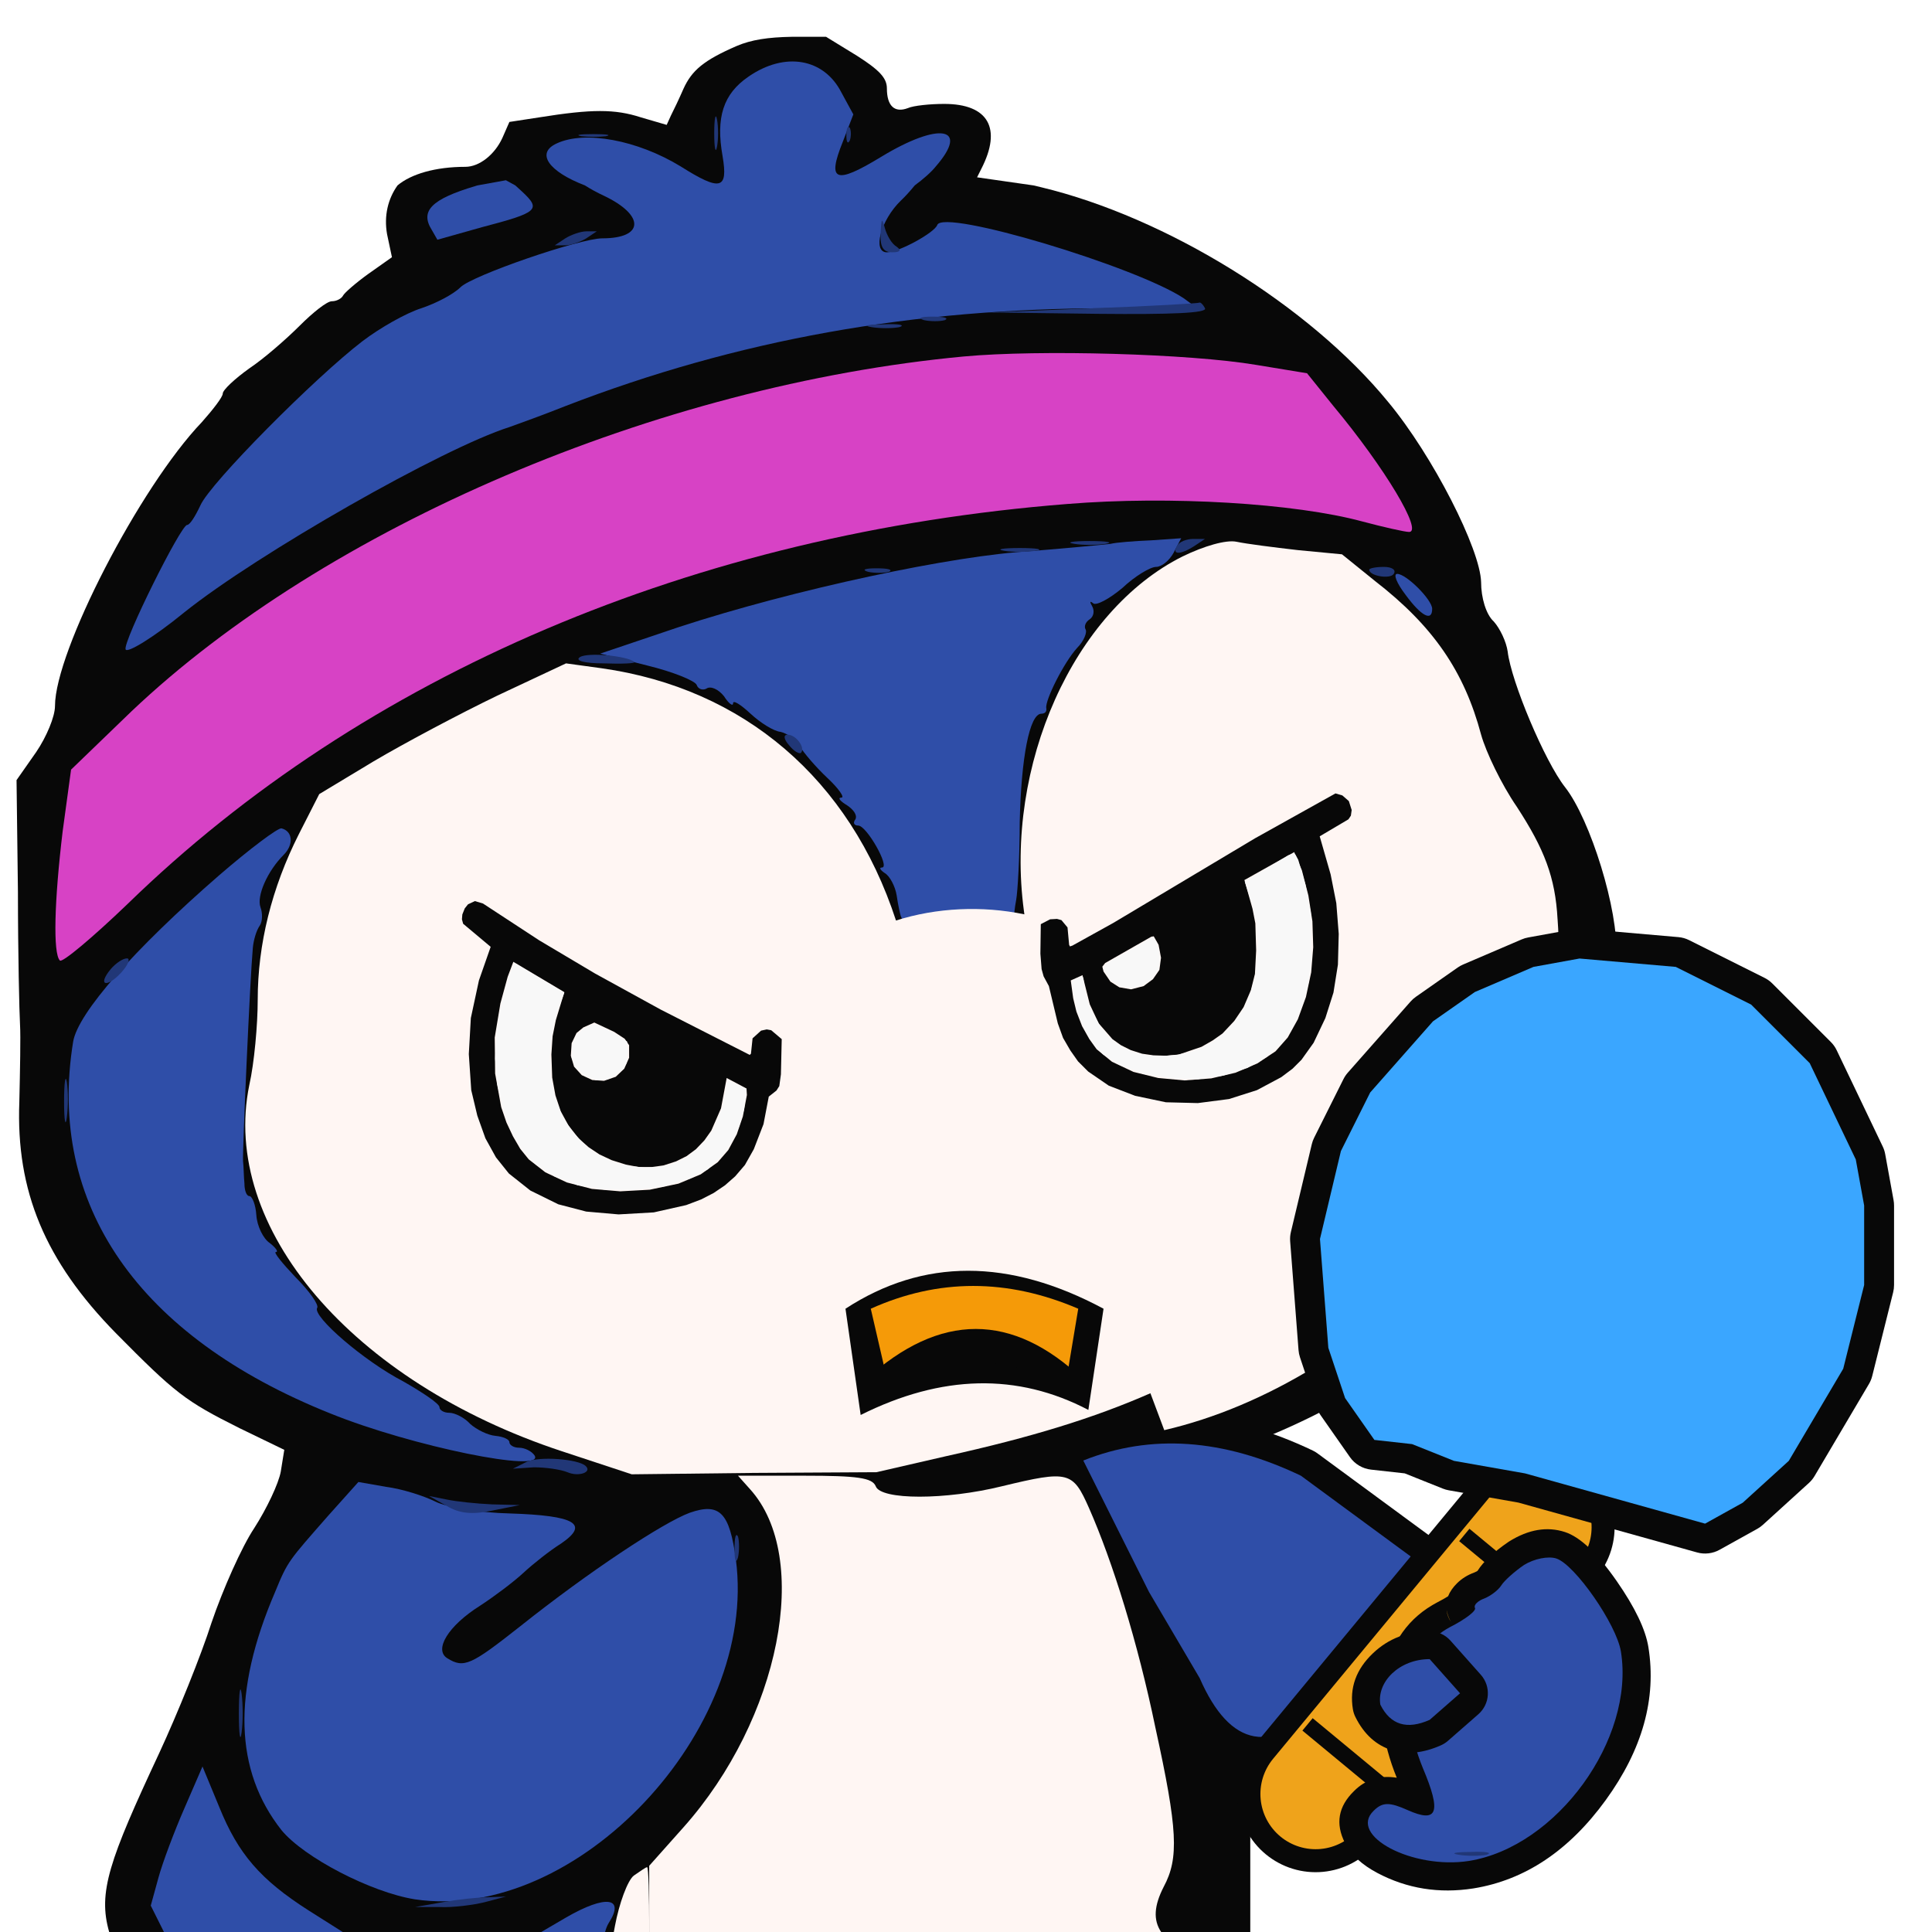
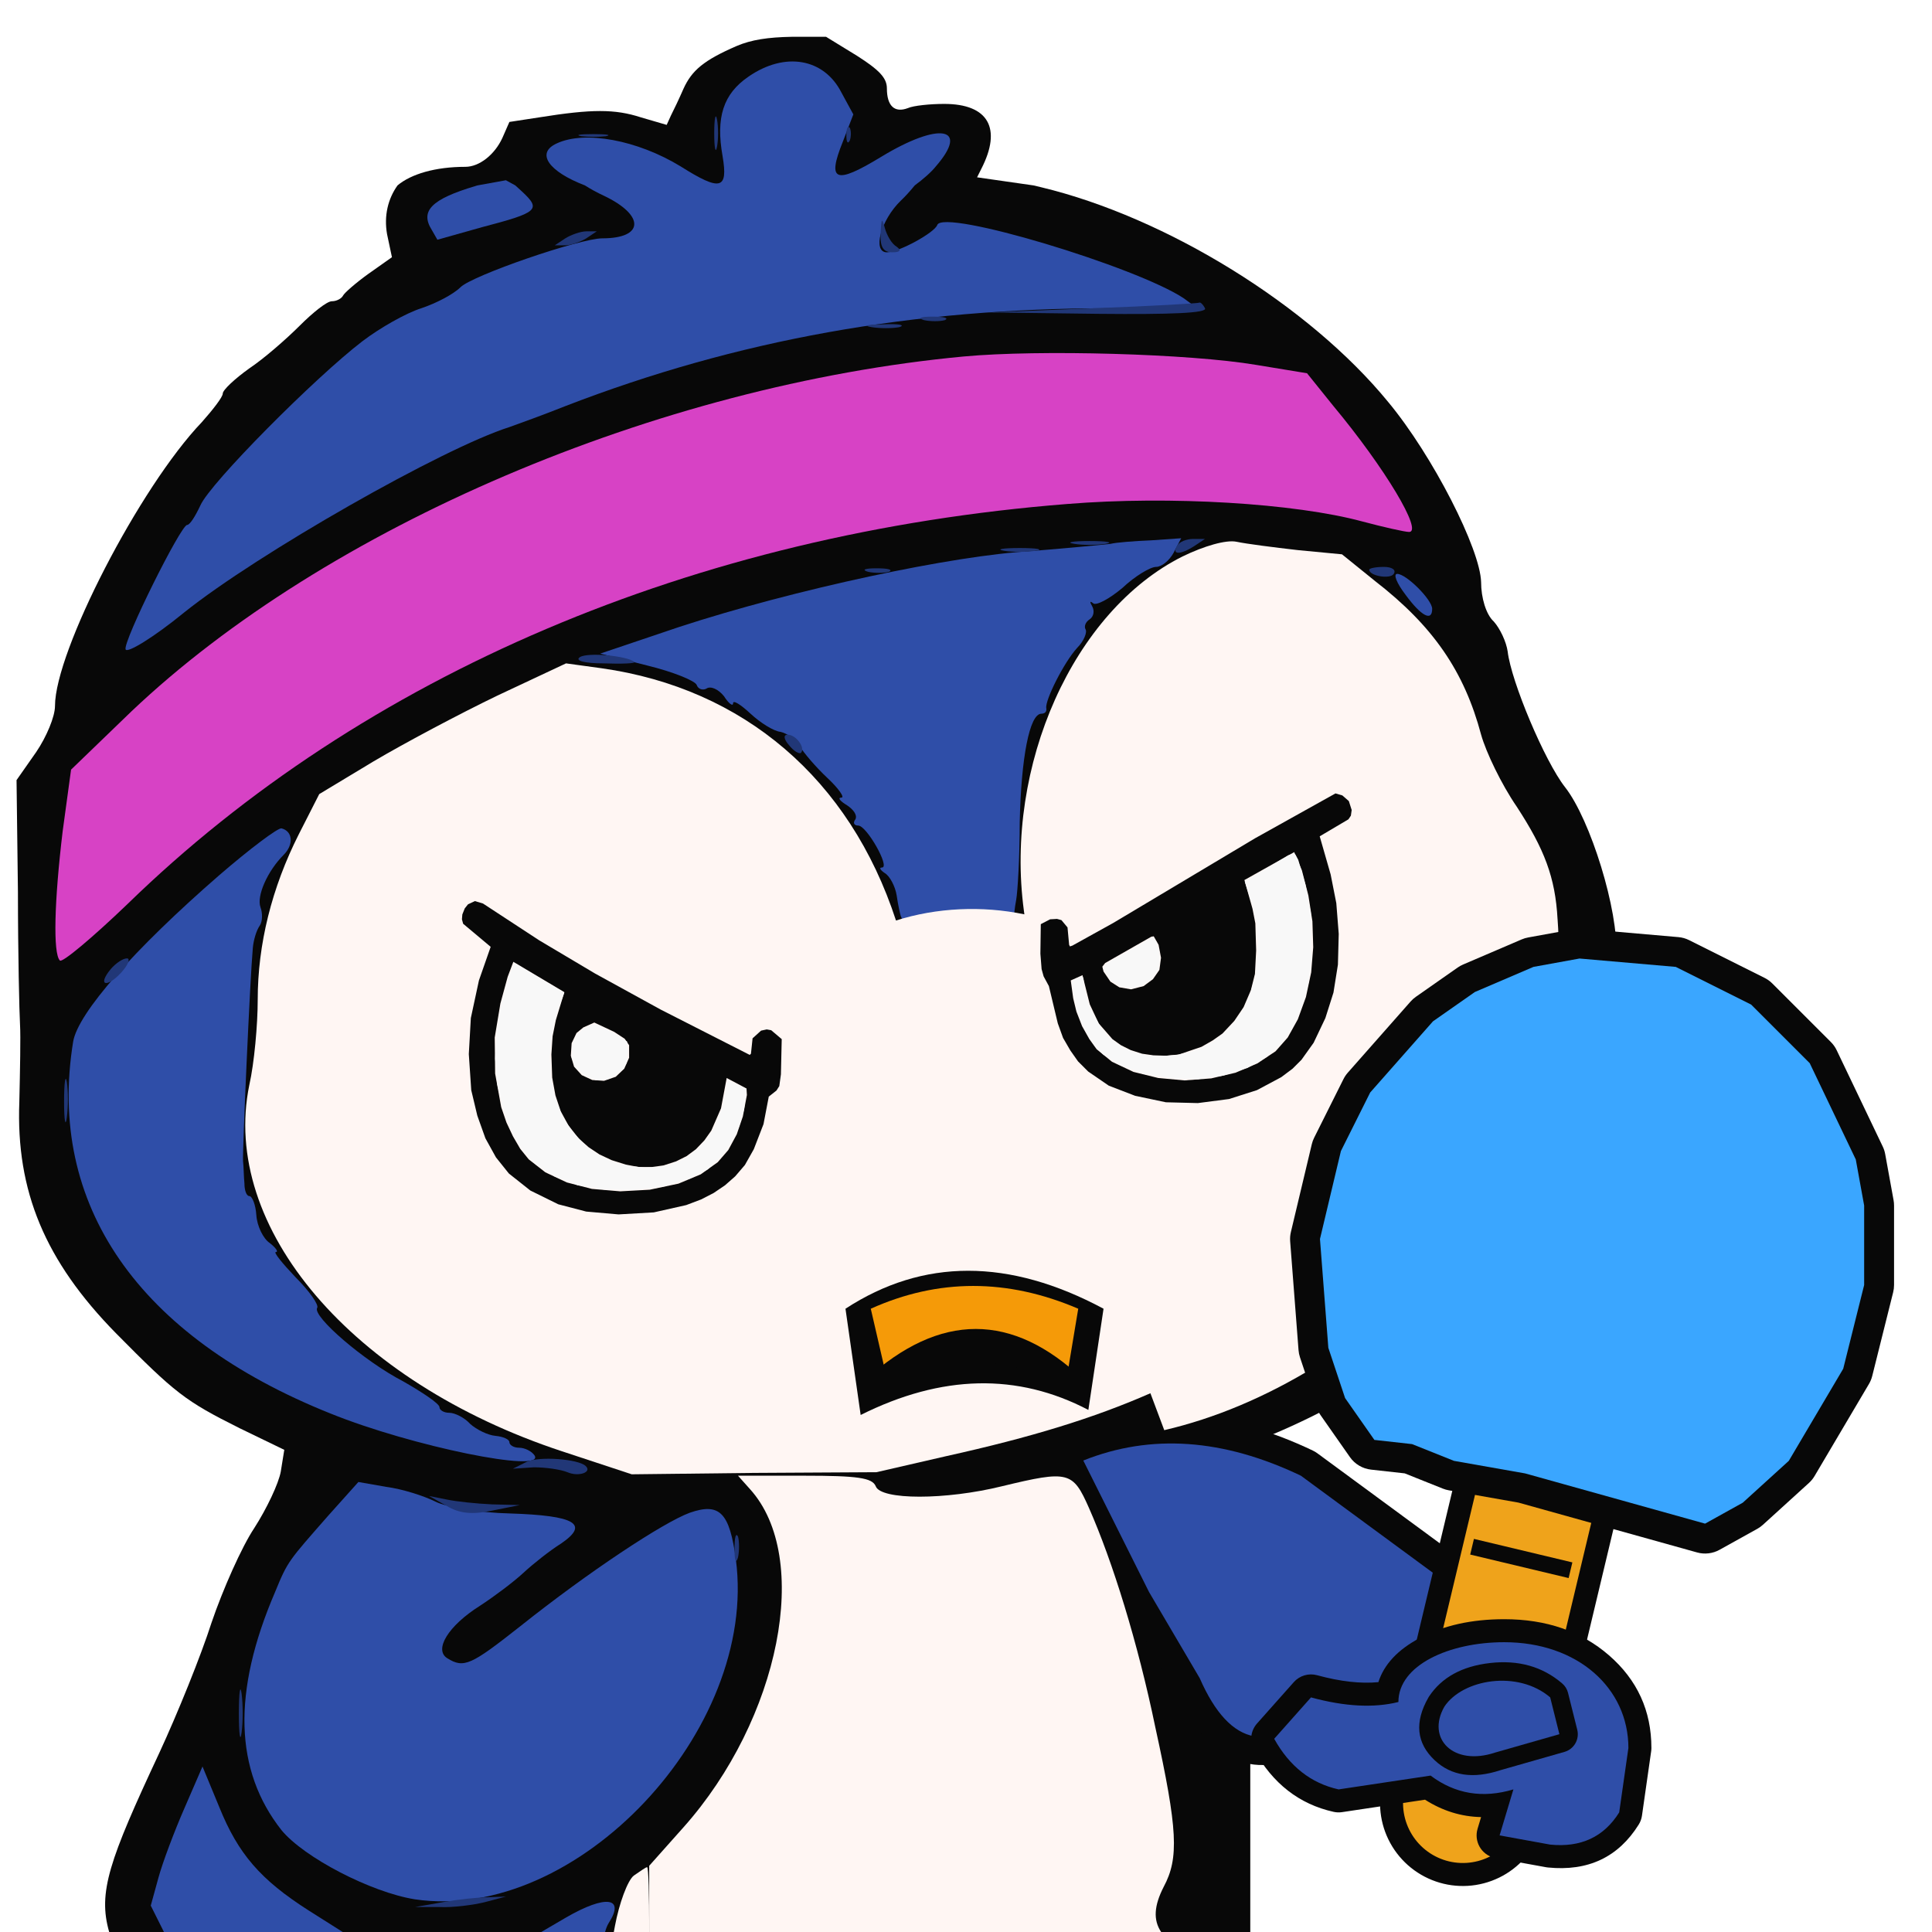
<svg xmlns="http://www.w3.org/2000/svg" viewBox="0 0 420 420" aria-hidden="true" class="sthings" data-character="pip">
  <g data-pip-part="body">
    <path fill="#080808" fill-rule="evenodd" d="M160.128 10.006C163.32 8.638 166.967 8.091 172.135 8H179.58L186.267 12.103C191.13 15.203 192.802 16.936 192.802 19.215C192.802 23.045 194.474 24.595 197.362 23.501C198.577 22.954 202.225 22.589 205.264 22.589C214.839 22.589 217.878 27.878 213.32 36.723L212.408 38.547L224.663 40.305L226.389 40.718C253.592 47.253 284.595 66.401 301.767 87.373C311.495 99.076 321.828 119.44 321.98 126.582C321.98 129.926 323.045 133.573 324.716 135.093C326.084 136.613 327.451 139.501 327.755 141.628C328.515 148.163 335.81 165.488 340.217 171.11C345.764 178.157 351.902 198.068 351.339 207.505H271.8V420.0H23.735C21.258 411.385 23.707 404.441 34.598 381.139C38.549 372.628 43.716 359.863 45.996 352.719C48.427 345.577 52.53 336.306 55.266 332.203C58.002 327.947 60.586 322.477 61.041 319.893L61.801 315.182L52.075 310.471C40.221 304.544 38.093 302.872 25.176 289.803C9.826 274.15 3.443 258.952 4.203 239.5C4.355 232.813 4.508 225.214 4.355 222.782C4.203 220.198 3.899 207.281 3.899 193.907L3.596 169.591L7.851 163.513C10.13 160.169 11.954 155.762 11.954 153.482C11.954 141.628 30.342 105.915 43.868 91.781C46.3 89.045 48.427 86.309 48.427 85.55C48.427 84.79 51.011 82.358 54.202 80.079C57.395 77.951 62.258 73.696 65.145 70.808C68.033 67.921 71.072 65.49 72.136 65.49C73.199 65.49 74.263 64.881 74.567 64.273C74.871 63.666 77.302 61.538 80.038 59.563L85.205 55.915L84.141 50.9C83.444 46.908 84.333 43.233 86.42 40.305C89.34 37.848 94.605 36.267 101.162 36.267C104.202 36.267 107.546 33.623 109.217 29.975L110.737 26.51L117.272 25.507C128.67 23.684 133.685 23.684 139.308 25.507L144.93 27.149L145.842 25.142C146.451 23.957 147.666 21.404 148.578 19.306C150.402 15.294 152.986 13.106 160.128 10.006Z" />
    <path fill="#080808" fill-rule="evenodd" d="M326.8 192.105 351.338 207.505Q350.89 221.805 349.9 238.305Q347.7 269.105 314.7 288.905Q286.1 312.005 252.0 319.705L248.7 305.405Q290.5 294.405 308.1 271.305Q331.2 246.005 326.8 219.605Z" />
    <path fill="#2f4ea8" fill-rule="evenodd" d="M162.712 16.662C170.614 11.191 179.125 12.65 182.924 20.127L185.508 24.869L183.228 30.796C179.733 39.458 181.557 40.188 191.587 34.079C204.201 26.419 210.887 27.605 203.44 36.175C202.47 37.399 200.691 38.958 198.86 40.305C197.826 41.573 196.774 42.727 195.842 43.605C191.435 47.86 189.611 54.851 192.802 54.851C195.386 54.851 203.137 50.596 203.745 48.925C204.961 45.277 247.21 58.043 257.391 64.881L260.279 67.009H241.13C198.426 67.009 160.28 73.847 122.895 88.285C118.336 90.109 112.864 92.084 110.737 92.844C96.299 97.404 56.026 120.352 40.07 133.118C33.383 138.589 27.608 142.084 27.303 141.172C26.696 139.501 39.31 114.121 40.677 114.121C41.285 114.121 42.501 112.145 43.564 109.866C45.692 105.003 68.488 82.054 78.823 74.152C82.622 71.265 88.245 68.072 91.588 67.009C94.779 65.945 98.579 63.969 100.099 62.45C102.683 59.866 126.086 51.812 130.949 51.812C140.067 51.812 140.22 46.796 131.253 42.541C129.771 41.852 128.4 41.1 127.153 40.305C119.322 37.308 116.352 33.284 121.071 31.161C127.15 28.334 138.548 30.431 147.971 36.175C156.633 41.647 158.304 41.191 157.089 33.988C155.57 25.507 157.24 20.401 162.712 16.662Z" />
    <path fill="#2f4ea8" fill-rule="evenodd" d="M112.022 40.305 113.473 41.629C117.727 45.581 116.967 46.189 104.81 49.38L95.084 52.116L93.867 49.988C91.285 45.884 93.716 43.301 103.442 40.414L103.802 40.305L109.977 39.185Z" />
    <path fill="#2f4ea8" fill-rule="evenodd" d="M241.435 118.225C242.65 117.92 246.601 117.616 250.249 117.465L256.784 117.008L255.112 120.2C254.2 121.871 252.528 123.24 251.312 123.24C250.097 123.24 246.753 125.215 244.017 127.798C241.13 130.23 238.242 131.75 237.635 131.142C236.875 130.534 236.875 130.838 237.483 131.902C237.939 132.814 237.787 134.029 236.875 134.638C235.963 135.245 235.66 136.157 235.963 136.765C236.42 137.372 235.66 139.348 234.139 140.868C231.252 144.059 227.149 152.266 227.452 153.938C227.604 154.697 227.149 155.154 226.389 155.154C223.805 155.154 221.982 164.728 221.677 178.862C221.677 186.46 221.222 193.907 220.917 195.579C220.614 197.098 220.31 199.682 220.31 201.05C220.158 202.873 218.942 203.785 216.359 203.785C214.23 203.785 210.127 204.85 207.088 206.065C201.313 208.496 197.058 207.737 198.426 204.393C198.882 203.178 198.426 202.266 197.514 202.266C196.602 202.266 195.995 201.809 195.995 201.05C196.146 200.442 196.146 199.682 195.842 199.226C195.69 198.77 195.235 196.794 194.93 194.667C194.626 192.691 193.411 190.412 192.347 189.804C191.435 189.196 190.979 188.588 191.739 188.588C193.562 188.588 188.396 179.469 186.572 179.469C185.66 179.469 185.355 178.862 185.964 178.102C186.42 177.19 185.508 175.975 184.14 175.063C182.621 174.151 182.012 173.391 182.924 173.391C183.685 173.391 182.316 171.415 179.885 169.135C177.301 166.704 174.717 163.665 173.805 162.144C173.046 160.777 171.071 159.409 169.702 159.105C168.183 158.953 165.296 157.129 163.167 155.154C161.04 153.178 159.368 152.115 159.368 152.875C159.368 153.634 158.457 153.026 157.392 151.354C156.177 149.834 154.505 149.075 153.593 149.682C152.834 150.139 151.77 149.834 151.465 148.922C151.162 148.01 146.299 146.035 140.676 144.668L130.493 142.084L143.108 137.829C166.663 129.622 201.921 121.719 220.917 120.047C230.948 119.288 240.218 118.376 241.435 118.225Z" />
    <path fill="#2f4ea8" fill-rule="evenodd" d="M305.567 129.318C303.591 126.734 302.832 124.759 303.743 124.759C305.72 124.759 311.342 130.382 311.342 132.357C311.342 135.245 308.911 133.878 305.567 129.318Z" />
    <path fill="#2f4ea8" fill-rule="evenodd" d="M47.667 190.259C54.354 184.484 60.434 179.926 61.193 180.078C63.625 180.685 63.929 183.572 61.649 185.853C58.154 189.347 55.723 194.819 56.634 197.251C57.09 198.466 57.09 200.29 56.483 201.202C55.723 202.266 55.114 204.393 54.963 206.065C54.354 212.752 52.683 250.29 52.835 252.417C52.987 253.632 52.987 255.913 53.139 257.28C53.139 258.8 53.595 260.016 54.202 260.016C54.811 260.016 55.571 261.84 55.723 264.119C55.874 266.551 57.242 269.285 58.61 270.197C59.977 271.262 60.586 272.173 59.977 272.173C59.37 272.173 61.346 274.605 64.233 277.644C67.273 280.684 69.4 283.723 68.945 284.331C67.88 286.155 79.126 295.881 87.637 300.289C91.892 302.72 95.539 305.152 95.539 305.912C95.539 306.519 96.451 307.128 97.667 307.128C98.883 307.128 101.011 308.191 102.226 309.559C103.595 310.775 106.026 311.991 107.698 312.143C109.37 312.294 110.737 312.903 110.737 313.51C110.737 314.118 111.649 314.726 112.864 314.726C114.08 314.726 115.6 315.485 116.208 316.397C118.639 320.35 89.461 314.422 71.832 307.279C30.039 290.563 10.13 261.84 15.905 226.429C16.97 220.198 29.127 206.369 47.667 190.259Z" />
    <path fill="#080808" fill-rule="evenodd" d="M233.253 311.887Q257.717 302.103 285.41 315.347Q285.925 315.593 286.384 315.931L323.784 343.431Q324.264 343.784 324.666 344.224Q325.067 344.664 325.377 345.173Q325.685 345.684 325.888 346.244Q326.091 346.804 326.181 347.393Q326.271 347.982 326.243 348.577Q326.217 349.172 326.075 349.75Q325.932 350.329 325.68 350.869Q325.427 351.409 325.074 351.889Q324.857 352.185 324.605 352.452Q306.216 371.991 283.164 381.295Q274.377 385.931 266.662 381.644Q260.033 377.961 255.407 367.569L244.585 349.173Q244.48 348.995 244.389 348.811L230.089 320.211Q229.822 319.678 229.665 319.103Q229.507 318.528 229.465 317.934Q229.423 317.339 229.497 316.748Q229.572 316.158 229.76 315.592Q229.949 315.027 230.244 314.509Q230.539 313.992 230.93 313.541Q231.32 313.091 231.791 312.726Q232.262 312.36 232.794 312.094Q233.02 311.981 233.253 311.887Z" />
    <path fill="#2f4ea8" fill-rule="evenodd" d="M235.5 317.505Q257.5 308.705 282.8 320.805L320.2 348.305Q302.6 367.005 280.6 375.805Q276.341 378.128 272.627 377.453Q265.79 376.21 260.8 364.805L249.8 346.105Z" />
    <path fill="#2f4ea8" fill-rule="evenodd" d="M71.376 329.468 77.911 322.172 83.989 323.237C87.485 323.693 92.196 325.213 94.627 326.428C97.059 327.644 104.05 328.859 110.889 329.012C125.023 329.468 128.214 331.291 121.983 335.546C119.551 337.066 115.904 339.954 113.776 341.929C111.649 343.905 107.393 347.096 104.354 349.072C97.363 353.479 94.324 358.646 97.211 360.47C100.859 362.75 102.378 361.99 113.168 353.479C128.062 341.626 144.171 330.988 149.946 328.859C156.48 326.58 158.609 328.859 159.976 339.042C164.839 376.123 125.326 418.068 90.221 412.901C80.646 411.381 66.057 403.782 61.193 397.856C51.011 384.938 50.403 367.917 59.826 346.032C62.561 339.346 62.713 339.346 71.376 329.468Z" />
    <path fill="#2f4ea8" fill-rule="evenodd" d="M40.07 393.144 44.021 384.026 47.667 392.841C51.771 403.022 56.634 408.646 67.121 415.332L74.498 420.0H35.64L32.774 414.269L34.446 408.19C35.358 404.846 37.941 398.007 40.07 393.144Z" />
    <path fill="#2f4ea8" fill-rule="evenodd" d="M123.047 416.853C131.71 411.838 135.964 412.445 132.317 418.068C131.991 418.611 131.724 419.29 131.542 420.0H117.666Z" />
    <path fill="#213777" fill-rule="evenodd" d="M155.265 28.972C155.265 25.689 155.57 24.413 155.873 25.963C156.177 27.605 156.177 30.34 155.873 31.89C155.57 33.531 155.265 32.255 155.265 28.972Z" />
    <path fill="#213777" fill-rule="evenodd" d="M183.988 29.428C183.988 27.878 184.292 27.24 184.748 27.787C185.052 28.425 185.052 29.701 184.748 30.523C184.292 31.434 183.988 30.887 183.988 29.428Z" />
    <path fill="#213777" fill-rule="evenodd" d="M126.39 29.61C124.871 29.337 126.086 29.154 128.974 29.154C131.861 29.154 133.077 29.337 131.71 29.61C130.189 29.793 127.758 29.793 126.39 29.61Z" />
    <path fill="#213777" fill-rule="evenodd" d="M191.435 50.596C191.587 47.404 191.739 47.253 192.347 49.532C192.802 51.204 193.866 53.028 194.93 53.635C195.995 54.395 195.69 54.851 194.018 54.851C192.042 54.851 191.283 53.788 191.435 50.596Z" />
    <path fill="#213777" fill-rule="evenodd" d="M122.895 51.812C124.111 51.052 126.238 50.292 127.454 50.292H129.734L127.454 51.812C126.238 52.571 124.111 53.331 122.895 53.331H120.615Z" />
    <path fill="#213777" fill-rule="evenodd" d="M237.635 67.009C250.249 66.553 260.583 65.945 260.735 65.793C260.887 65.641 261.495 66.097 261.951 67.009C262.559 68.072 254.504 68.377 238.851 68.225L214.839 67.921Z" />
    <path fill="#213777" fill-rule="evenodd" d="M200.858 69.593C199.337 69.137 200.249 68.832 202.68 68.832C205.264 68.832 206.328 69.137 205.416 69.593C204.352 69.896 202.225 69.896 200.858 69.593Z" />
    <path fill="#213777" fill-rule="evenodd" d="M189.46 71.113C187.484 70.808 188.699 70.504 192.042 70.504C195.386 70.353 196.905 70.656 195.538 71.113C194.018 71.416 191.283 71.416 189.46 71.113Z" />
    <path fill="#213777" fill-rule="evenodd" d="M233.532 118.225C231.555 117.92 233.076 117.616 236.875 117.616C240.674 117.616 242.195 117.92 240.371 118.225C238.395 118.528 235.355 118.528 233.532 118.225Z" />
    <path fill="#213777" fill-rule="evenodd" d="M255.872 118.68C256.327 117.768 257.999 117.16 259.367 117.16H261.951L259.671 118.68C256.632 120.656 254.655 120.656 255.872 118.68Z" />
    <path fill="#213777" fill-rule="evenodd" d="M218.335 119.744C216.359 119.44 217.878 119.135 221.677 119.135C225.477 119.135 226.997 119.44 225.173 119.744C223.198 120.047 220.158 120.047 218.335 119.744Z" />
    <path fill="#213777" fill-rule="evenodd" d="M188.699 124.303C187.179 123.847 188.091 123.543 190.523 123.543C193.107 123.543 194.171 123.847 193.259 124.303C192.195 124.607 190.067 124.607 188.699 124.303Z" />
    <path fill="#213777" fill-rule="evenodd" d="M297.664 123.847C297.664 123.543 299.033 123.24 300.855 123.24C302.527 123.24 303.591 123.847 302.984 124.759C302.224 125.975 297.664 125.215 297.664 123.847Z" />
    <path fill="#213777" fill-rule="evenodd" d="M126.086 142.844C127.758 141.78 136.268 142.54 137.94 143.907C138.245 144.212 135.204 144.364 131.253 144.212C126.998 144.212 124.871 143.604 126.086 142.844Z" />
    <path fill="#213777" fill-rule="evenodd" d="M171.526 161.993C170.311 160.625 170.311 159.713 171.223 159.713C173.046 159.713 175.174 162.601 174.11 163.665C173.805 163.968 172.59 163.36 171.526 161.993Z" />
    <path fill="#213777" fill-rule="evenodd" d="M24.112 210.625C25.176 209.408 26.696 208.344 27.608 208.344C28.367 208.344 27.911 209.713 26.391 211.384C23.2 214.879 21.073 214.271 24.112 210.625Z" />
    <path fill="#213777" fill-rule="evenodd" d="M13.929 239.5C13.929 235.244 14.234 233.42 14.538 235.244C14.841 237.219 14.841 240.563 14.538 242.843C14.234 245.275 13.929 243.603 13.929 239.5Z" />
    <path fill="#213777" fill-rule="evenodd" d="M114.536 317.766C117.272 316.55 125.63 317.157 127.302 318.678C128.822 320.045 125.783 321.109 123.351 320.045C121.83 319.438 118.639 318.981 116.055 318.981L111.497 319.285Z" />
    <path fill="#213777" fill-rule="evenodd" d="M97.059 327.34 93.26 325.213 97.059 325.972C99.187 326.428 103.595 326.884 106.938 327.035L113.016 327.188L106.938 328.404C102.53 329.316 99.795 329.012 97.059 327.34Z" />
    <path fill="#213777" fill-rule="evenodd" d="M159.673 336.763C159.673 334.179 159.976 333.115 160.433 334.027C160.736 335.091 160.736 337.218 160.433 338.585C159.976 340.106 159.673 339.194 159.673 336.763Z" />
    <path fill="#213777" fill-rule="evenodd" d="M51.923 372.476C51.923 367.917 52.227 365.941 52.53 368.221C52.835 370.653 52.835 374.3 52.53 376.579C52.227 379.01 51.923 377.035 51.923 372.476Z" />
    <path fill="#213777" fill-rule="evenodd" d="M96.299 413.509C99.642 412.901 104.05 412.445 106.177 412.445L109.977 412.293L105.417 413.509C102.986 414.117 98.427 414.725 95.539 414.572H90.221Z" />
    <path fill="#fff6f3" fill-rule="evenodd" d="M257.087 120.959C261.799 118.68 266.51 117.313 268.789 117.768C270.917 118.225 276.845 118.984 282.163 119.592L291.737 120.504L298.88 126.279C311.646 136.157 318.333 146.035 321.98 159.713C323.045 163.513 326.388 170.503 329.73 175.366C335.733 184.57 338.107 190.73 338.598 199.805H338.603Q341.1 232.805 318.0 271.305Q286.1 303.205 253.1 310.905L250.089 302.878C237.848 308.255 224.218 312.453 205.721 316.55L190.523 320.045L163.927 320.197L137.333 320.501L122.135 315.485C76.542 300.441 47.82 266.854 54.202 235.852C55.266 231.141 56.026 222.782 56.026 217.31C56.026 205.305 59.066 192.995 64.992 181.293L69.4 172.631L81.254 165.488C87.941 161.537 99.947 155.154 108.153 151.203L123.047 144.212L130.798 145.276C161.639 149.638 184.737 169.343 194.781 200.112C203.601 197.304 213.52 196.856 222.69 198.768L222.589 198.01C218.335 166.4 233.379 132.814 257.087 120.959Z" />
    <path fill="#fff6f3" fill-rule="evenodd" d="M137.788 407.734C139.155 406.822 140.372 405.91 140.676 405.91C140.979 405.91 141.132 411.99 141.132 419.588V420.0H133.439C133.518 419.573 133.6 419.132 133.685 418.676C134.597 413.813 136.421 408.797 137.788 407.734Z" />
    <path fill="#fff6f3" fill-rule="evenodd" d="M163.016 323.693 160.433 320.805H174.87C186.42 320.805 189.611 321.26 190.371 323.084C191.435 326.125 205.568 326.125 217.878 323.084C232.315 319.59 233.227 319.893 236.723 327.796C241.89 339.497 247.361 357.127 251.161 375.516C256.024 397.704 256.327 403.934 252.984 410.166C250.873 414.284 250.668 417.375 252.423 420.0H141.132V405.606L148.578 397.247C169.551 373.692 176.541 338.585 163.016 323.693Z" />
    <path fill="#d742c5" fill-rule="evenodd" d="M209.52 77.495C225.933 75.976 258.608 76.888 273.045 79.319L284.139 81.143L289.762 88.133C301.16 101.81 309.366 115.641 306.327 115.641C305.415 115.641 300.704 114.577 296.145 113.36C281.555 109.409 254.352 107.738 232.012 109.562C151.162 115.944 78.974 146.643 27.76 196.491C20.161 203.785 13.474 209.408 13.017 208.801C11.498 207.281 11.802 195.882 13.626 180.685L15.449 167.312L28.52 154.697C70.767 114.577 142.955 83.726 209.52 77.495Z" />
  </g>
  <g class="sthings-face" data-face="angry">
    <g data-pip-part="eye-0">
      <path fill="#080808" fill-rule="evenodd" d="M101.74 196.593 103.236 195.889 104.996 196.417 117.228 204.425 129.372 211.641 143.628 219.473 162.988 229.329 163.252 229.065 163.604 225.721 165.452 224.049 166.684 223.785 167.652 223.961 169.94 225.897 169.764 233.553 169.412 236.105 168.796 237.073 167.124 238.393 165.98 244.377 163.868 249.833 161.932 253.265 159.82 255.729 157.62 257.665 155.156 259.337 152.428 260.745 149.172 261.977 142.132 263.561 134.476 264.001 127.436 263.385 121.364 261.801 115.292 258.809 110.628 255.113 107.812 251.593 105.524 247.457 103.764 242.529 102.444 236.985 101.916 229.153 102.356 221.321 104.116 213.137 106.668 205.833 100.684 200.817 100.42 199.849 100.508 198.793 101.036 197.473 101.74 196.593ZM111.596 209.089 110.364 212.345 108.78 218.153 107.548 225.545 107.636 233.377 108.956 240.681 110.1 244.025 111.508 247.017 113.092 249.745 114.94 252.033 118.548 254.849 123.212 257.049 128.668 258.457 134.828 258.985 141.252 258.633 147.5 257.313 152.34 255.289 156.036 252.649 158.324 250.009 160.172 246.577 161.492 242.705 162.372 238.041 162.284 236.633 157.972 234.345 156.74 240.945 154.628 245.785 153.132 247.897 151.284 249.833 149.26 251.329 146.972 252.473 144.244 253.353 141.692 253.705H138.876L136.06 253.177L132.98 252.209L130.34 250.977L127.964 249.393L125.852 247.545L123.564 244.641L121.892 241.561L120.748 238.129L120.044 234.257L119.868 229.241L120.132 225.281L120.836 221.761L122.684 215.689L111.596 209.089ZM133.508 224.313 129.196 222.289 126.82 223.345 125.324 224.577 124.268 226.777 124.092 229.505 124.796 231.881 126.468 233.729 128.756 234.785 131.308 234.961 133.86 234.081 135.708 232.321 136.764 229.945V227.217L135.796 225.809L133.508 224.313Z" />
      <path fill="#f8f8f8" fill-rule="evenodd" d="M110.54 212.345 111.86 209.353 122.684 215.777 121.012 220.353 119.956 225.281 119.516 230.033 119.78 234.433 120.748 238.833 122.332 242.793 124.62 246.225 127.524 249.217 129.724 250.801 132.1 252.033 134.652 253.001 137.204 253.529 140.196 253.793 143.1 253.705 145.652 253.177 147.764 252.385 149.788 251.241 151.812 249.569 153.572 247.721 155.068 245.521 157.004 240.769 158.148 234.697 162.284 236.721 161.756 241.209 160.7 244.817 159.204 248.073 157.18 251.065 153.836 254.233 149.876 256.257 144.332 257.929 137.908 258.721 131.484 258.633 125.588 257.665 120.66 255.817 116.524 253.177 113.62 250.185 111.508 246.753 109.396 241.385 108.076 235.665 107.636 230.121 107.9 224.313 108.868 218.417 110.54 212.345ZM126.82 223.609 128.668 222.729 129.548 222.641 133.508 224.577 136.324 226.425 136.588 228.449 136.236 231.089 135.444 232.409 134.036 233.641 132.012 234.697 129.46 234.785 126.996 233.817 125.148 232.057 124.268 229.945 124.356 227.305 125.236 225.105 126.82 223.609Z" />
    </g>
    <g data-pip-part="eye-1">
      <path fill="#080808" fill-rule="evenodd" d="M290.324 172.481 291.82 172.921 293.228 174.153 293.844 176.089 293.668 177.321 293.14 178.113 286.892 181.809 289.268 190.081 290.5 196.329 291.028 203.017 290.852 209.705 289.884 215.777 288.124 221.321 285.572 226.689 282.932 230.385 280.996 232.321 278.532 234.169 273.252 236.985 267.18 238.921 260.404 239.801 253.452 239.625 246.764 238.217 241.044 236.017 236.556 232.937 234.356 230.737 232.684 228.361 231.1 225.633 229.956 222.465 228.02 214.369 226.876 212.257 226.436 210.673 226.172 207.329 226.26 200.905 228.284 199.849 229.78 199.761 230.748 200.025 232.068 201.609 232.42 205.393 232.596 205.745 233.124 205.569 242.012 200.641 272.812 182.249 290.324 172.481ZM283.02 189.201 281.348 185.241 270.524 191.313 272.284 197.561 272.9 200.729 273.076 206.625 272.812 211.729 271.932 215.249 270.348 218.945 268.324 221.937 265.772 224.665 263.66 226.161 261.196 227.569 256.268 229.241 253.452 229.505 250.724 229.417 248.26 229.065 245.796 228.273 243.684 227.217 241.836 225.897 238.844 222.465 236.908 218.329 235.324 211.993 232.772 213.137 233.3 217.009 234.004 219.913 235.236 223.081 236.82 225.897 238.404 228.097 241.748 230.825 246.412 233.025 251.78 234.345 257.5 234.873 263.308 234.433 268.588 233.201 273.34 231.177 277.3 228.537 279.94 225.545 282.14 221.585 283.9 216.745 285.044 211.377 285.484 205.921 285.308 200.289 284.428 194.657 283.02 189.201ZM251.868 205.393 250.812 203.545 250.284 203.633 240.252 209.353 239.636 210.145 239.9 211.201 241.396 213.401 243.332 214.633 245.884 215.073 248.612 214.369 250.636 212.873 252.044 210.849 252.396 208.209 251.868 205.393Z" />
      <path fill="#f8f8f8" fill-rule="evenodd" d="M280.028 185.945 281.084 185.593 281.612 185.769 282.228 186.913 283.812 192.369 284.956 198.441 285.132 208.209 284.516 213.489 283.46 217.625 282.14 221.145 280.556 224.225 278.62 226.865 275.364 229.769 271.228 232.145 265.948 233.817 260.492 234.609 254.508 234.433 248.612 233.465 243.596 231.617 239.812 229.241 238.052 227.481 236.468 225.105 235.06 222.289 234.004 219.473 232.948 213.577 233.3 213.049 234.884 212.345 235.5 212.521 235.852 215.513 236.908 218.857 239.372 223.433 240.868 225.193 242.628 226.689 244.652 227.921 246.764 228.801 249.316 229.417 252.484 229.593 255.828 229.329 258.644 228.713 261.108 227.833 263.572 226.513 265.86 224.753 267.972 222.641 270.084 219.737 271.668 216.393 272.724 212.697 273.34 208.825 273.428 204.689 273.076 200.465 272.284 196.945 270.612 191.665 280.028 185.945ZM250.636 203.721 251.428 204.777 252.044 206.889 252.132 209.089 251.868 210.761 250.372 212.873 248.26 214.281 245.884 214.809 243.508 214.457 241.396 213.049 239.812 210.585 240.516 209.441 250.636 203.721Z" />
    </g>
    <g data-pip-part="beak">
      <path fill="#080808" fill-rule="evenodd" d="M183.8 284.505Q209.1 268.005 239.9 284.505L236.6 306.505Q213.5 294.405 187.1 307.605L183.8 284.505Z" />
      <path fill="#f59a08" fill-rule="evenodd" d="M189.3 284.505Q211.3 274.605 234.4 284.505L232.2 297.705Q212.4 288.905 192.6 298.805L189.3 284.505Z" />
      <path fill="#080808" fill-rule="evenodd" d="M188.2 299.905Q212.4 277.905 235.5 299.905L234.4 304.305Q212.4 287.805 189.3 304.305L188.2 299.905Z" />
    </g>
  </g>
  <g data-pip-part="racket">
-     <path fill="#080808" fill-rule="evenodd" d="M347.097 342.839 299.096 400.839Q298.564 401.482 297.971 402.07Q297.378 402.658 296.73 403.186Q296.083 403.712 295.386 404.174Q294.69 404.635 293.952 405.025Q293.214 405.416 292.44 405.733Q291.668 406.049 290.867 406.288Q290.068 406.527 289.248 406.686Q288.429 406.846 287.596 406.925Q286.766 407.003 285.931 407Q285.095 406.997 284.264 406.911Q283.434 406.826 282.615 406.66Q281.797 406.493 280.998 406.247Q280.201 406.002 279.43 405.679Q278.66 405.357 277.925 404.959Q277.19 404.563 276.497 404.096Q275.805 403.63 275.162 403.097Q274.518 402.565 273.93 401.972Q273.342 401.379 272.814 400.731Q272.287 400.083 271.826 399.387Q271.366 398.689 270.974 397.952Q270.583 397.214 270.268 396.441Q269.951 395.669 269.712 394.868Q269.472 394.067 269.313 393.248Q269.153 392.428 269.075 391.597Q268.997 390.765 269.001 389.93Q269.004 389.095 269.089 388.265Q269.174 387.433 269.34 386.615Q269.507 385.796 269.753 384.999Q269.998 384.2 270.32 383.43Q270.644 382.659 271.04 381.925Q271.437 381.19 271.903 380.498Q272.371 379.805 272.903 379.161L320.903 321.161Q321.436 320.518 322.029 319.929Q322.622 319.342 323.269 318.815Q323.917 318.287 324.613 317.826Q325.309 317.365 326.048 316.975Q326.786 316.584 327.559 316.268Q328.332 315.951 329.132 315.712Q329.932 315.472 330.752 315.313Q331.572 315.153 332.403 315.075Q333.235 314.997 334.07 315Q334.905 315.004 335.735 315.088Q336.567 315.174 337.385 315.34Q338.204 315.506 339.001 315.753Q339.8 315.998 340.57 316.321Q341.341 316.644 342.076 317.041Q342.81 317.437 343.502 317.904Q344.195 318.371 344.839 318.903Q345.482 319.436 346.07 320.028Q346.658 320.621 347.185 321.269Q347.712 321.917 348.174 322.613Q348.635 323.31 349.025 324.048Q349.416 324.786 349.733 325.559Q350.049 326.331 350.288 327.132Q350.527 327.932 350.686 328.753Q350.846 329.572 350.925 330.404Q351.003 331.235 351.0 332.07Q350.997 332.905 350.911 333.736Q350.826 334.567 350.659 335.386Q350.493 336.204 350.248 337.003Q350.002 337.8 349.679 338.57Q349.357 339.341 348.96 340.076Q348.564 340.81 348.096 341.503Q347.63 342.196 347.097 342.839Z" />
-     <path fill="#efa31b" fill-rule="evenodd" d="M343.245 339.651 295.244 397.651Q294.869 398.105 294.45 398.52Q294.032 398.935 293.575 399.308Q293.117 399.679 292.625 400.005Q292.135 400.331 291.613 400.607Q291.092 400.882 290.546 401.105Q290.001 401.328 289.436 401.498Q288.871 401.666 288.292 401.779Q287.714 401.892 287.127 401.947Q286.54 402.003 285.95 402Q285.361 401.997 284.775 401.938Q284.188 401.877 283.611 401.76Q283.033 401.642 282.469 401.469Q281.906 401.295 281.362 401.068Q280.819 400.84 280.3 400.559Q279.781 400.28 279.292 399.95Q278.804 399.621 278.349 399.245Q277.895 398.869 277.48 398.451Q277.065 398.032 276.693 397.574Q276.321 397.118 275.995 396.626Q275.67 396.134 275.394 395.613Q275.118 395.092 274.894 394.547Q274.671 394.001 274.503 393.436Q274.333 392.872 274.221 392.293Q274.109 391.714 274.053 391.127Q273.998 390.541 274.0 389.951Q274.002 389.361 274.063 388.775Q274.123 388.188 274.24 387.61Q274.358 387.033 274.531 386.47Q274.705 385.906 274.933 385.362Q275.16 384.818 275.44 384.299Q275.72 383.781 276.05 383.293Q276.379 382.803 276.755 382.349L324.755 324.349Q325.131 323.895 325.549 323.48Q325.968 323.064 326.426 322.693Q326.883 322.321 327.374 321.995Q327.866 321.67 328.387 321.394Q328.908 321.119 329.453 320.894Q329.999 320.671 330.564 320.503Q331.129 320.333 331.707 320.221Q332.286 320.109 332.873 320.053Q333.459 319.998 334.049 320Q334.639 320.002 335.225 320.063Q335.812 320.123 336.39 320.241Q336.967 320.357 337.531 320.531Q338.094 320.705 338.638 320.933Q339.182 321.16 339.7 321.441Q340.219 321.72 340.707 322.05Q341.197 322.379 341.651 322.755Q342.105 323.132 342.52 323.549Q342.935 323.969 343.308 324.425Q343.68 324.883 344.005 325.374Q344.331 325.866 344.606 326.386Q344.882 326.908 345.105 327.453Q345.328 327.999 345.498 328.563Q345.666 329.129 345.779 329.707Q345.892 330.286 345.947 330.873Q346.003 331.46 345.999 332.049Q345.997 332.639 345.937 333.225Q345.877 333.811 345.76 334.389Q345.642 334.968 345.469 335.531Q345.295 336.094 345.068 336.637Q344.84 337.182 344.559 337.7Q344.28 338.219 343.95 338.708Q343.62 339.197 343.245 339.651Z" />
-     <path fill="#080808" fill-rule="evenodd" d="M336.39 346.365 319.441 332.339 317.21 335.035 334.159 349.062 336.39 346.365Z" />
-     <path fill="#080808" fill-rule="evenodd" d="M302.31 387.545 285.362 373.518 283.13 376.215 300.079 390.241 302.31 387.545Z" />
+     <path fill="#080808" fill-rule="evenodd" d="M353.666 320.181 335.516 396.181Q335.312 397.042 335.023 397.878Q334.734 398.713 334.365 399.517Q333.996 400.32 333.55 401.083Q333.103 401.846 332.584 402.563Q332.066 403.279 331.478 403.941Q330.892 404.602 330.244 405.203Q329.595 405.804 328.89 406.339Q328.186 406.873 327.433 407.337Q326.679 407.799 325.884 408.186Q325.088 408.573 324.259 408.88Q323.431 409.187 322.575 409.411Q321.719 409.636 320.846 409.775Q319.973 409.915 319.09 409.968Q318.208 410.021 317.324 409.986Q316.441 409.953 315.565 409.834Q314.688 409.714 313.829 409.508Q312.969 409.302 312.133 409.014Q311.297 408.725 310.492 408.355Q309.69 407.987 308.926 407.54Q308.163 407.093 307.447 406.575Q306.73 406.056 306.068 405.47Q305.407 404.882 304.807 404.235Q304.205 403.586 303.67 402.882Q303.136 402.176 302.673 401.424Q302.211 400.671 301.823 399.874Q301.436 399.08 301.129 398.251Q300.822 397.421 300.598 396.566Q300.374 395.711 300.234 394.837Q300.095 393.964 300.041 393.082Q299.989 392.198 300.023 391.315Q300.056 390.432 300.176 389.555Q300.297 388.679 300.501 387.819L318.651 311.819Q318.856 310.959 319.145 310.123Q319.433 309.287 319.803 308.484Q320.173 307.68 320.618 306.916Q321.065 306.153 321.584 305.437Q322.102 304.721 322.689 304.06Q323.276 303.399 323.924 302.797Q324.573 302.196 325.278 301.662Q325.982 301.127 326.735 300.664Q327.489 300.201 328.284 299.814Q329.078 299.428 329.908 299.12Q330.737 298.813 331.593 298.588Q332.447 298.364 333.321 298.225Q334.194 298.086 335.077 298.033Q335.96 297.979 336.843 298.013Q337.727 298.047 338.603 298.167Q339.48 298.287 340.339 298.493Q341.199 298.697 342.035 298.987Q342.871 299.275 343.675 299.644Q344.478 300.014 345.242 300.459Q346.005 300.906 346.721 301.425Q347.437 301.943 348.098 302.531Q348.76 303.117 349.361 303.766Q349.963 304.414 350.497 305.119Q351.032 305.823 351.495 306.577Q351.957 307.33 352.344 308.125Q352.731 308.921 353.038 309.75Q353.345 310.578 353.57 311.434Q353.794 312.29 353.934 313.162Q354.072 314.036 354.126 314.919Q354.179 315.801 354.145 316.686Q354.112 317.569 353.992 318.444Q353.871 319.321 353.666 320.181Z" />
+     <path fill="#efa31b" fill-rule="evenodd" d="M348.803 319.02 330.653 395.02Q330.505 395.641 330.297 396.244Q330.088 396.848 329.822 397.429Q329.554 398.009 329.233 398.56Q328.911 399.112 328.536 399.629Q328.161 400.146 327.737 400.623Q327.314 401.102 326.845 401.535Q326.376 401.97 325.868 402.356Q325.359 402.742 324.815 403.076Q324.271 403.411 323.697 403.69Q323.123 403.969 322.523 404.191Q321.925 404.413 321.307 404.574Q320.69 404.737 320.058 404.837Q319.428 404.939 318.79 404.977Q318.153 405.014 317.515 404.99Q316.876 404.966 316.243 404.879Q315.611 404.793 314.989 404.645Q314.369 404.496 313.765 404.287Q313.161 404.079 312.581 403.812Q312.001 403.546 311.45 403.224Q310.897 402.901 310.38 402.526Q309.863 402.151 309.386 401.728Q308.907 401.304 308.474 400.836Q308.04 400.367 307.653 399.859Q307.267 399.349 306.933 398.806Q306.599 398.262 306.319 397.687Q306.04 397.113 305.819 396.515Q305.596 395.915 305.435 395.297Q305.272 394.68 305.172 394.05Q305.071 393.418 305.033 392.781Q304.995 392.143 305.019 391.505Q305.043 390.867 305.13 390.235Q305.217 389.601 305.364 388.981L323.514 312.981Q323.663 312.359 323.871 311.755Q324.08 311.151 324.346 310.572Q324.613 309.991 324.935 309.44Q325.257 308.889 325.632 308.372Q326.007 307.855 326.43 307.376Q326.854 306.899 327.323 306.464Q327.791 306.03 328.299 305.644Q328.809 305.259 329.353 304.924Q329.897 304.59 330.471 304.311Q331.045 304.031 331.644 303.809Q332.243 303.587 332.861 303.425Q333.479 303.263 334.109 303.162Q334.74 303.062 335.378 303.023Q336.015 302.985 336.653 303.009Q337.292 303.033 337.924 303.12Q338.557 303.207 339.178 303.356Q339.799 303.504 340.403 303.712Q341.007 303.921 341.587 304.187Q342.167 304.455 342.718 304.777Q343.27 305.099 343.787 305.473Q344.304 305.848 344.782 306.272Q345.26 306.695 345.694 307.164Q346.128 307.633 346.514 308.142Q346.9 308.65 347.235 309.195Q347.569 309.738 347.849 310.312Q348.128 310.887 348.349 311.486Q348.571 312.084 348.733 312.702Q348.896 313.321 348.996 313.951Q349.097 314.581 349.135 315.219Q349.173 315.856 349.149 316.495Q349.125 317.133 349.038 317.766Q348.952 318.398 348.803 319.02Z" />
+     <path fill="#080808" fill-rule="evenodd" d="M341.819 339.652 320.421 334.543 319.608 337.947 341.007 343.057 341.819 339.652Z" />
+     <path fill="#080808" fill-rule="evenodd" d="M329.84 389.812 308.442 384.703 307.629 388.107 329.027 393.217 329.84 389.812Z" />
    <g data-pip-part="flipper">
-       <path fill="#080808" fill-rule="evenodd" d="M327.902 335.213Q328.019 335.133 328.139 335.059Q334.417 331.171 340.199 333.05Q345.173 334.666 351.477 343.742Q357.406 352.277 358.345 358.062Q361.051 374.825 349.064 391.335Q337.098 407.815 320.298 410.527Q309.115 412.273 299.468 407.189Q294.339 404.486 292.381 400.635Q289.199 394.373 294.364 389.348Q298.123 385.583 303.641 386.463Q298.894 374.797 300.888 364.581Q303.106 353.222 312.531 348.294Q313.864 347.615 314.807 347.005Q315.382 345.532 316.787 344.149Q318.321 342.64 320.539 341.834Q321.158 341.568 321.231 341.452Q323.056 338.535 327.902 335.213ZM314.486 350.038Q314.616 351.481 315.68 352.992Q315.434 352.641 315.238 352.258Q314.661 351.125 314.486 350.038Z" />
-       <path fill="#2f4ea8" fill-rule="evenodd" d="M331.323 340.202C329.267 341.612 327.023 343.599 326.359 344.662C325.694 345.724 324.021 346.939 322.728 347.477C321.29 347.968 320.335 348.936 320.629 349.512C321.066 350.133 318.533 352.026 315.277 353.685C306.23 358.415 303.778 370.881 309.311 384.344C313.372 393.974 312.575 396.43 306.016 393.501C302.109 391.752 300.523 391.717 298.616 393.653C293.033 399.03 307.076 406.469 319.364 404.549C338.42 401.472 355.448 378.083 352.372 359.027C351.415 353.122 342.376 340.119 338.329 338.803C336.594 338.24 333.523 338.841 331.323 340.202Z" />
-       <path fill="#213777" fill-rule="evenodd" d="M306.928 370.232 307.08 366.433 308.296 370.232C308.904 372.36 309.512 375.096 309.664 376.312L309.816 378.591L308.296 376.312C307.536 375.096 306.928 372.36 306.928 370.232Z" />
-       <path fill="#213777" fill-rule="evenodd" d="M317.11 403.21C315.134 402.907 316.351 402.603 319.694 402.603C323.038 402.451 324.557 402.755 323.19 403.21C321.67 403.515 318.934 403.515 317.11 403.21Z" />
-       <path fill="#080808" fill-rule="evenodd" d="M310.8 354.63Q312.096 354.63 313.279 355.161Q314.461 355.692 315.322 356.661L321.922 364.086Q321.938 364.103 321.953 364.121Q322.345 364.57 322.643 365.086Q322.94 365.603 323.132 366.167Q323.322 366.731 323.399 367.322Q323.476 367.913 323.436 368.508Q323.397 369.102 323.243 369.677Q323.087 370.252 322.824 370.787Q322.558 371.321 322.195 371.793Q321.832 372.265 321.384 372.658L314.784 378.433Q314.094 379.037 313.257 379.409Q307.474 381.979 302.628 380.488Q297.472 378.902 294.664 373.286Q294.257 372.472 294.107 371.574Q292.95 364.632 298.493 359.382Q303.508 354.63 310.8 354.63Z" />
-       <path fill="#2f4ea8" fill-rule="evenodd" d="M310.8 360.68C304.201 360.68 299.25 365.63 300.076 370.58Q303.375 377.18 310.8 373.88L317.4 368.105L310.8 360.68Z" />
+       <path fill="#080808" fill-rule="evenodd" d="M309.786 391.238 291.742 393.945Q290.822 394.083 289.916 393.881Q278.721 391.393 272.629 380.428Q272.252 379.749 272.098 378.986Q271.945 378.225 272.03 377.452Q272.116 376.68 272.431 375.969Q272.746 375.259 273.263 374.679L281.263 365.678Q281.727 365.156 282.316 364.781Q282.906 364.407 283.576 364.208Q284.245 364.009 284.943 364.001Q285.641 363.992 286.316 364.176Q293.892 366.243 299.65 365.683Q301.504 359.869 308.661 356.081Q316.369 352 327 352Q340.739 352 349.778 359.85Q359 367.858 359 380Q359 380.356 358.95 380.707L356.95 394.707Q356.8 395.754 356.24 396.65Q349.593 407.285 336.502 405.975Q336.303 405.955 336.106 405.92L325.106 403.919Q324.621 403.831 324.163 403.65Q323.705 403.469 323.291 403.203Q322.877 402.935 322.523 402.593Q322.169 402.251 321.888 401.846Q321.609 401.442 321.413 400.99Q321.216 400.537 321.113 400.056Q321.008 399.575 321.001 399.082Q320.993 398.59 321.081 398.105Q321.131 397.83 321.211 397.563L321.974 395.019Q315.505 394.885 309.786 391.238Z" />
+       <path fill="#2f4ea8" fill-rule="evenodd" d="M304 370C304 362 315 357.001 327 357.001C343 357.001 354 367 354 380L352 394Q347 402 337 401.001L326 399L329.0 389Q319 392 311 386L291 389Q282 387 277 378L285.0 369Q296.0 372 304 370Z" />
+       <path fill="#080808" fill-rule="evenodd" d="M339.603 365.963Q340.571 366.793 340.881 368.03L342.881 376.029Q342.974 376.403 342.994 376.788Q343.015 377.174 342.961 377.556Q342.907 377.938 342.782 378.302Q342.657 378.667 342.464 379.001Q342.272 379.335 342.018 379.625Q341.764 379.916 341.461 380.153Q341.157 380.391 340.813 380.566Q340.47 380.741 340.099 380.846L326.178 384.823Q317.292 387.752 311.884 382.662Q305.931 377.06 310.527 369.016Q310.596 368.896 310.672 368.781Q314.814 362.567 323.921 361.526Q333.191 360.467 339.603 365.963Z" />
+       <path fill="#2f4ea8" fill-rule="evenodd" d="M337 369C330 363 318.0 365 314 371C310 378 316 384 325 381L339 377L337 369Z" />
    </g>
    <g data-pip-part="blade">
      <path fill="#080808" fill-rule="evenodd" d="M332.198 203.8 342.208 201.98Q343.065 201.824 343.934 201.899L364.863 203.72Q366.099 203.827 367.207 204.381L383.586 212.572Q384.53 213.042 385.276 213.789L398.016 226.528Q398.804 227.316 399.283 228.32L409.293 249.25Q409.67 250.035 409.825 250.892L411.645 260.902Q411.75 261.479 411.75 262.065V279.355Q411.75 280.156 411.556 280.931L407.005 299.132Q406.777 300.048 406.296 300.862L394.467 320.882Q393.967 321.726 393.242 322.385L383.232 331.485Q382.676 331.991 382.017 332.357L373.827 336.907Q372.705 337.529 371.431 337.68Q370.159 337.831 368.922 337.485L330.098 326.652L314.941 323.976Q314.28 323.86 313.656 323.61L305.375 320.298L298.062 319.485Q296.669 319.33 295.464 318.616Q294.259 317.901 293.455 316.753L287.084 307.652Q286.542 306.878 286.243 305.98L282.603 295.061Q282.35 294.302 282.29 293.503L280.469 269.843Q280.391 268.829 280.626 267.84L285.177 248.73Q285.351 247.999 285.686 247.328L292.057 234.588Q292.435 233.83 292.996 233.194L306.646 217.724Q307.158 217.144 307.792 216.7L316.892 210.33Q317.442 209.945 318.059 209.681L330.8 204.22Q331.475 203.931 332.198 203.8Z" />
      <path fill="#3aa6ff" fill-rule="evenodd" d="M333.36 210.195 343.37 208.375 364.3 210.195 380.68 218.385 393.42 231.125 403.43 252.055 405.25 262.065V279.355L400.7 297.555L388.87 317.575L378.86 326.675L370.67 331.225L331.54 320.305L316.069 317.575L306.97 313.936L298.78 313.025L292.41 303.926L288.77 293.005L286.95 269.345L291.5 250.235L297.87 237.495L311.52 222.025L320.62 215.655L333.36 210.195Z" />
    </g>
  </g>
</svg>
